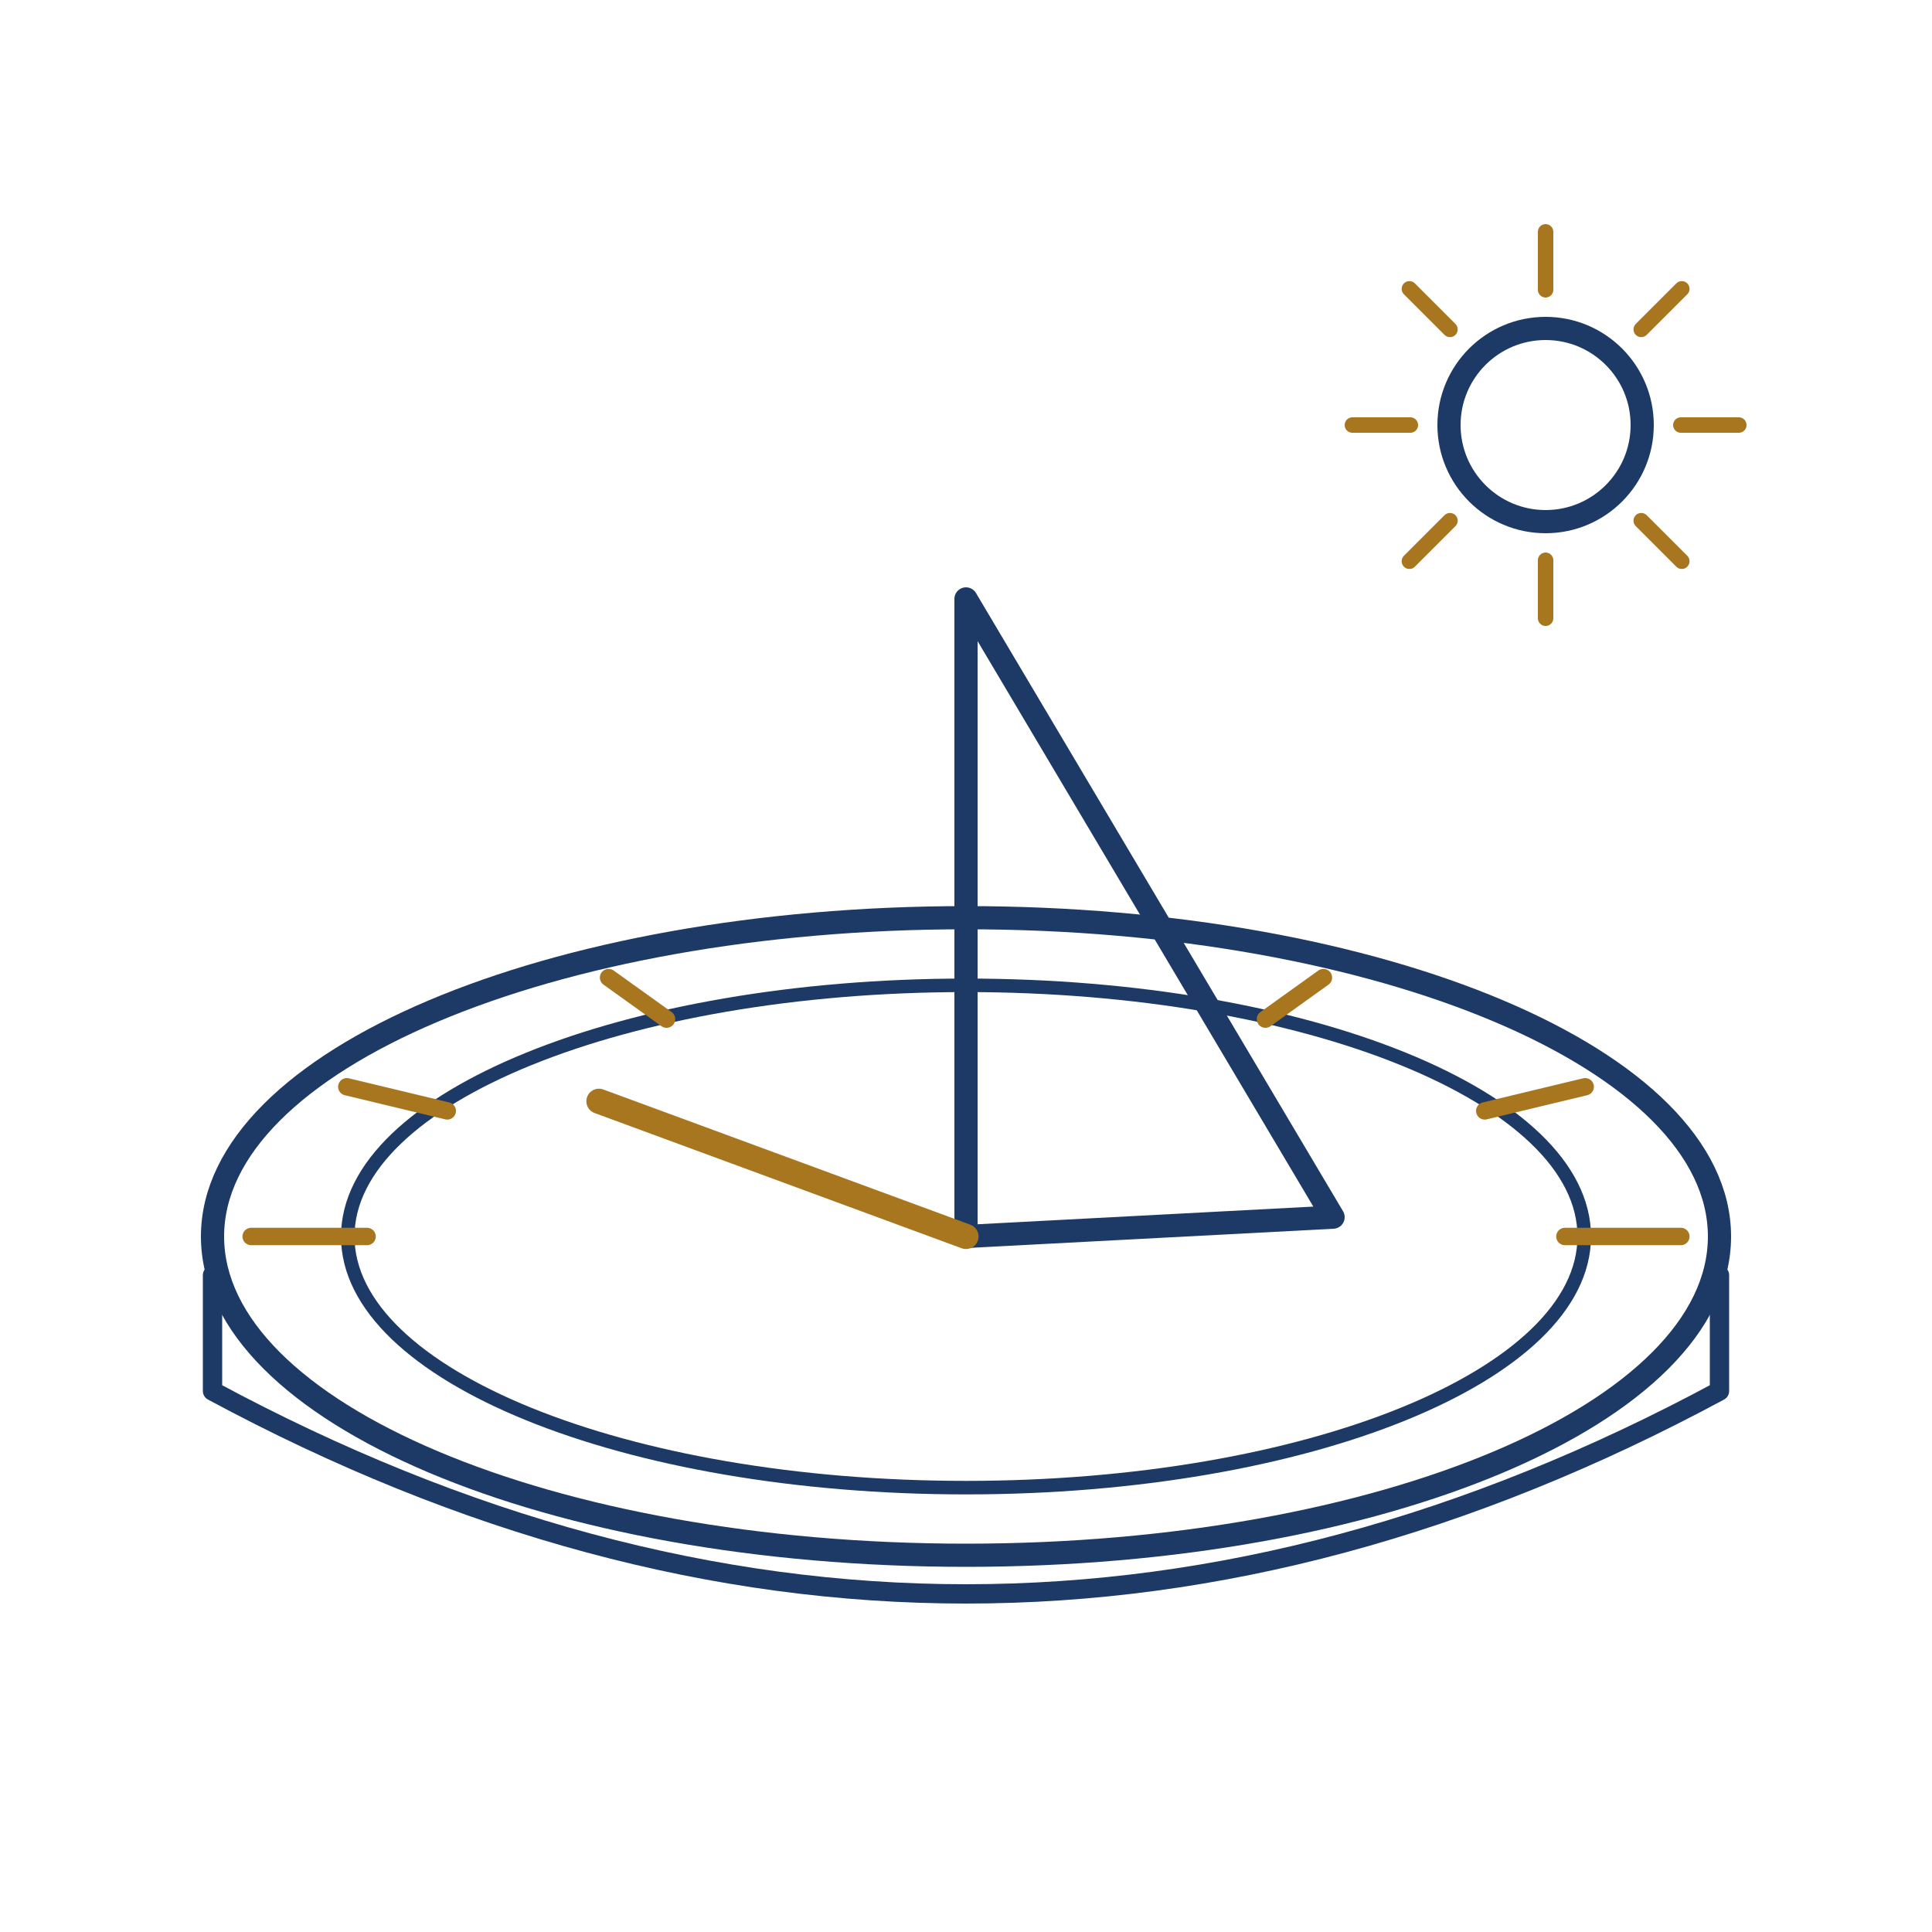
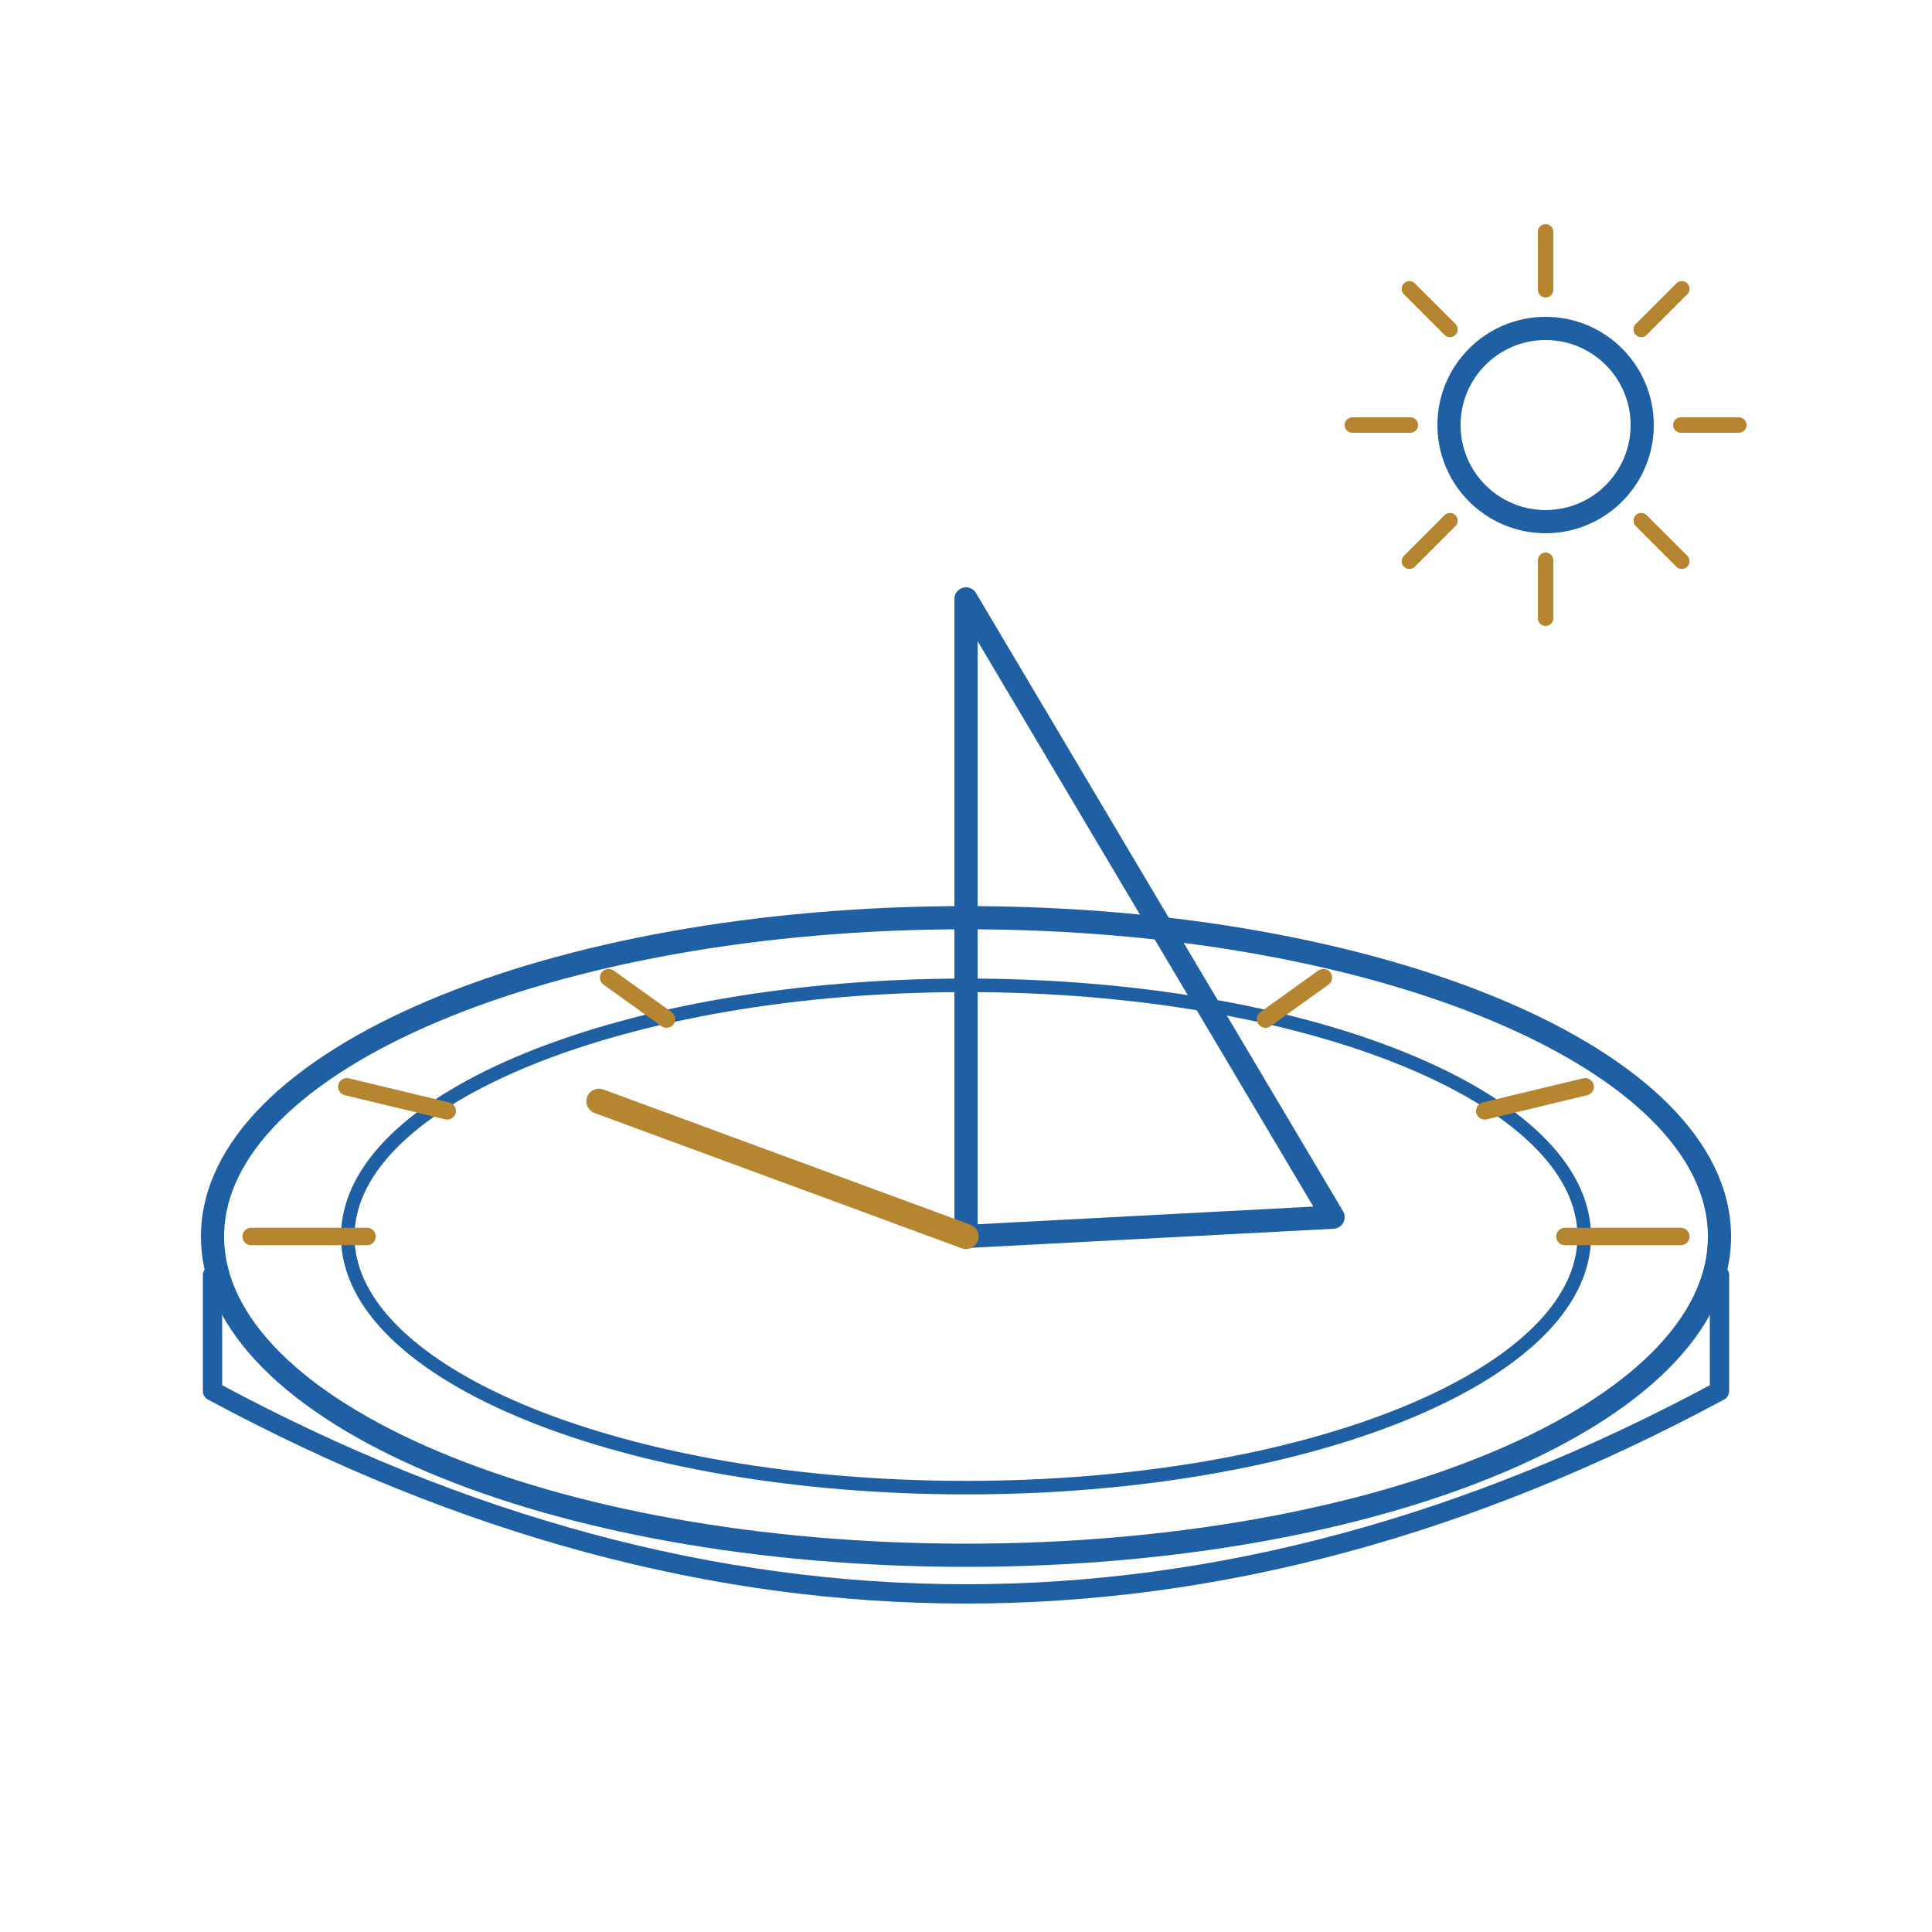
<svg xmlns="http://www.w3.org/2000/svg" width="200" height="200" viewBox="0 0 200 200" fill="none" stroke-linecap="round" stroke-linejoin="round" role="img" aria-hidden="true">
-   <g stroke="#1d3a66" stroke-width="2.4">
+   <g stroke="#1F5FA3" stroke-width="2.4">
    <ellipse cx="100" cy="128" rx="78" ry="33" />
    <ellipse cx="100" cy="128" rx="64" ry="26" stroke-width="1.4" />
-     <line x1="38.0" y1="128.0" x2="26.0" y2="128.0" stroke="#a8761f" stroke-width="1.8" />
-     <line x1="46.3" y1="115.0" x2="35.9" y2="112.5" stroke="#a8761f" stroke-width="1.8" />
-     <line x1="69.0" y1="105.5" x2="63.0" y2="101.2" stroke="#a8761f" stroke-width="1.8" />
-     <line x1="100.0" y1="102.0" x2="100.0" y2="97.0" stroke="#a8761f" stroke-width="1.8" />
-     <line x1="131.0" y1="105.5" x2="137.0" y2="101.2" stroke="#a8761f" stroke-width="1.8" />
-     <line x1="153.7" y1="115.0" x2="164.1" y2="112.5" stroke="#a8761f" stroke-width="1.8" />
-     <line x1="162.0" y1="128.0" x2="174.0" y2="128.0" stroke="#a8761f" stroke-width="1.8" />
+     <line x1="38.0" y1="128.0" x2="26.0" y2="128.0" stroke="#B5852F" stroke-width="1.8" />
+     <line x1="46.3" y1="115.0" x2="35.9" y2="112.5" stroke="#B5852F" stroke-width="1.8" />
+     <line x1="69.0" y1="105.5" x2="63.0" y2="101.2" stroke="#B5852F" stroke-width="1.8" />
+     <line x1="100.0" y1="102.0" x2="100.0" y2="97.0" stroke="#B5852F" stroke-width="1.8" />
+     <line x1="131.0" y1="105.5" x2="137.0" y2="101.2" stroke="#B5852F" stroke-width="1.8" />
+     <line x1="153.7" y1="115.0" x2="164.1" y2="112.5" stroke="#B5852F" stroke-width="1.8" />
+     <line x1="162.0" y1="128.0" x2="174.0" y2="128.0" stroke="#B5852F" stroke-width="1.8" />
    <path d="M22 132 L22 144 Q100 186 178 144 L178 132" stroke-width="2" />
    <path d="M100 128 L100 62 L138 126 Z" fill="none" />
-     <path d="M100 128 L62 114" stroke="#a8761f" stroke-width="2.6" />
+     <path d="M100 128 L62 114" stroke="#B5852F" stroke-width="2.6" />
    <circle cx="160" cy="44" r="10" />
-     <line x1="174.0" y1="44.0" x2="180.0" y2="44.0" stroke="#a8761f" stroke-width="1.6" />
-     <line x1="169.9" y1="53.9" x2="174.1" y2="58.1" stroke="#a8761f" stroke-width="1.6" />
-     <line x1="160.0" y1="58.0" x2="160.0" y2="64.0" stroke="#a8761f" stroke-width="1.6" />
-     <line x1="150.1" y1="53.9" x2="145.9" y2="58.1" stroke="#a8761f" stroke-width="1.6" />
-     <line x1="146.0" y1="44.0" x2="140.0" y2="44.0" stroke="#a8761f" stroke-width="1.6" />
-     <line x1="150.1" y1="34.1" x2="145.9" y2="29.9" stroke="#a8761f" stroke-width="1.6" />
-     <line x1="160.0" y1="30.0" x2="160.0" y2="24.0" stroke="#a8761f" stroke-width="1.6" />
-     <line x1="169.9" y1="34.1" x2="174.1" y2="29.9" stroke="#a8761f" stroke-width="1.6" />
+     <line x1="174.0" y1="44.0" x2="180.0" y2="44.0" stroke="#B5852F" stroke-width="1.6" />
+     <line x1="169.9" y1="53.9" x2="174.1" y2="58.1" stroke="#B5852F" stroke-width="1.6" />
+     <line x1="160.0" y1="58.0" x2="160.0" y2="64.0" stroke="#B5852F" stroke-width="1.6" />
+     <line x1="150.1" y1="53.9" x2="145.9" y2="58.1" stroke="#B5852F" stroke-width="1.6" />
+     <line x1="146.0" y1="44.0" x2="140.0" y2="44.0" stroke="#B5852F" stroke-width="1.6" />
+     <line x1="150.1" y1="34.1" x2="145.9" y2="29.9" stroke="#B5852F" stroke-width="1.6" />
+     <line x1="160.0" y1="30.0" x2="160.0" y2="24.0" stroke="#B5852F" stroke-width="1.6" />
+     <line x1="169.9" y1="34.1" x2="174.1" y2="29.9" stroke="#B5852F" stroke-width="1.6" />
  </g>
</svg>
